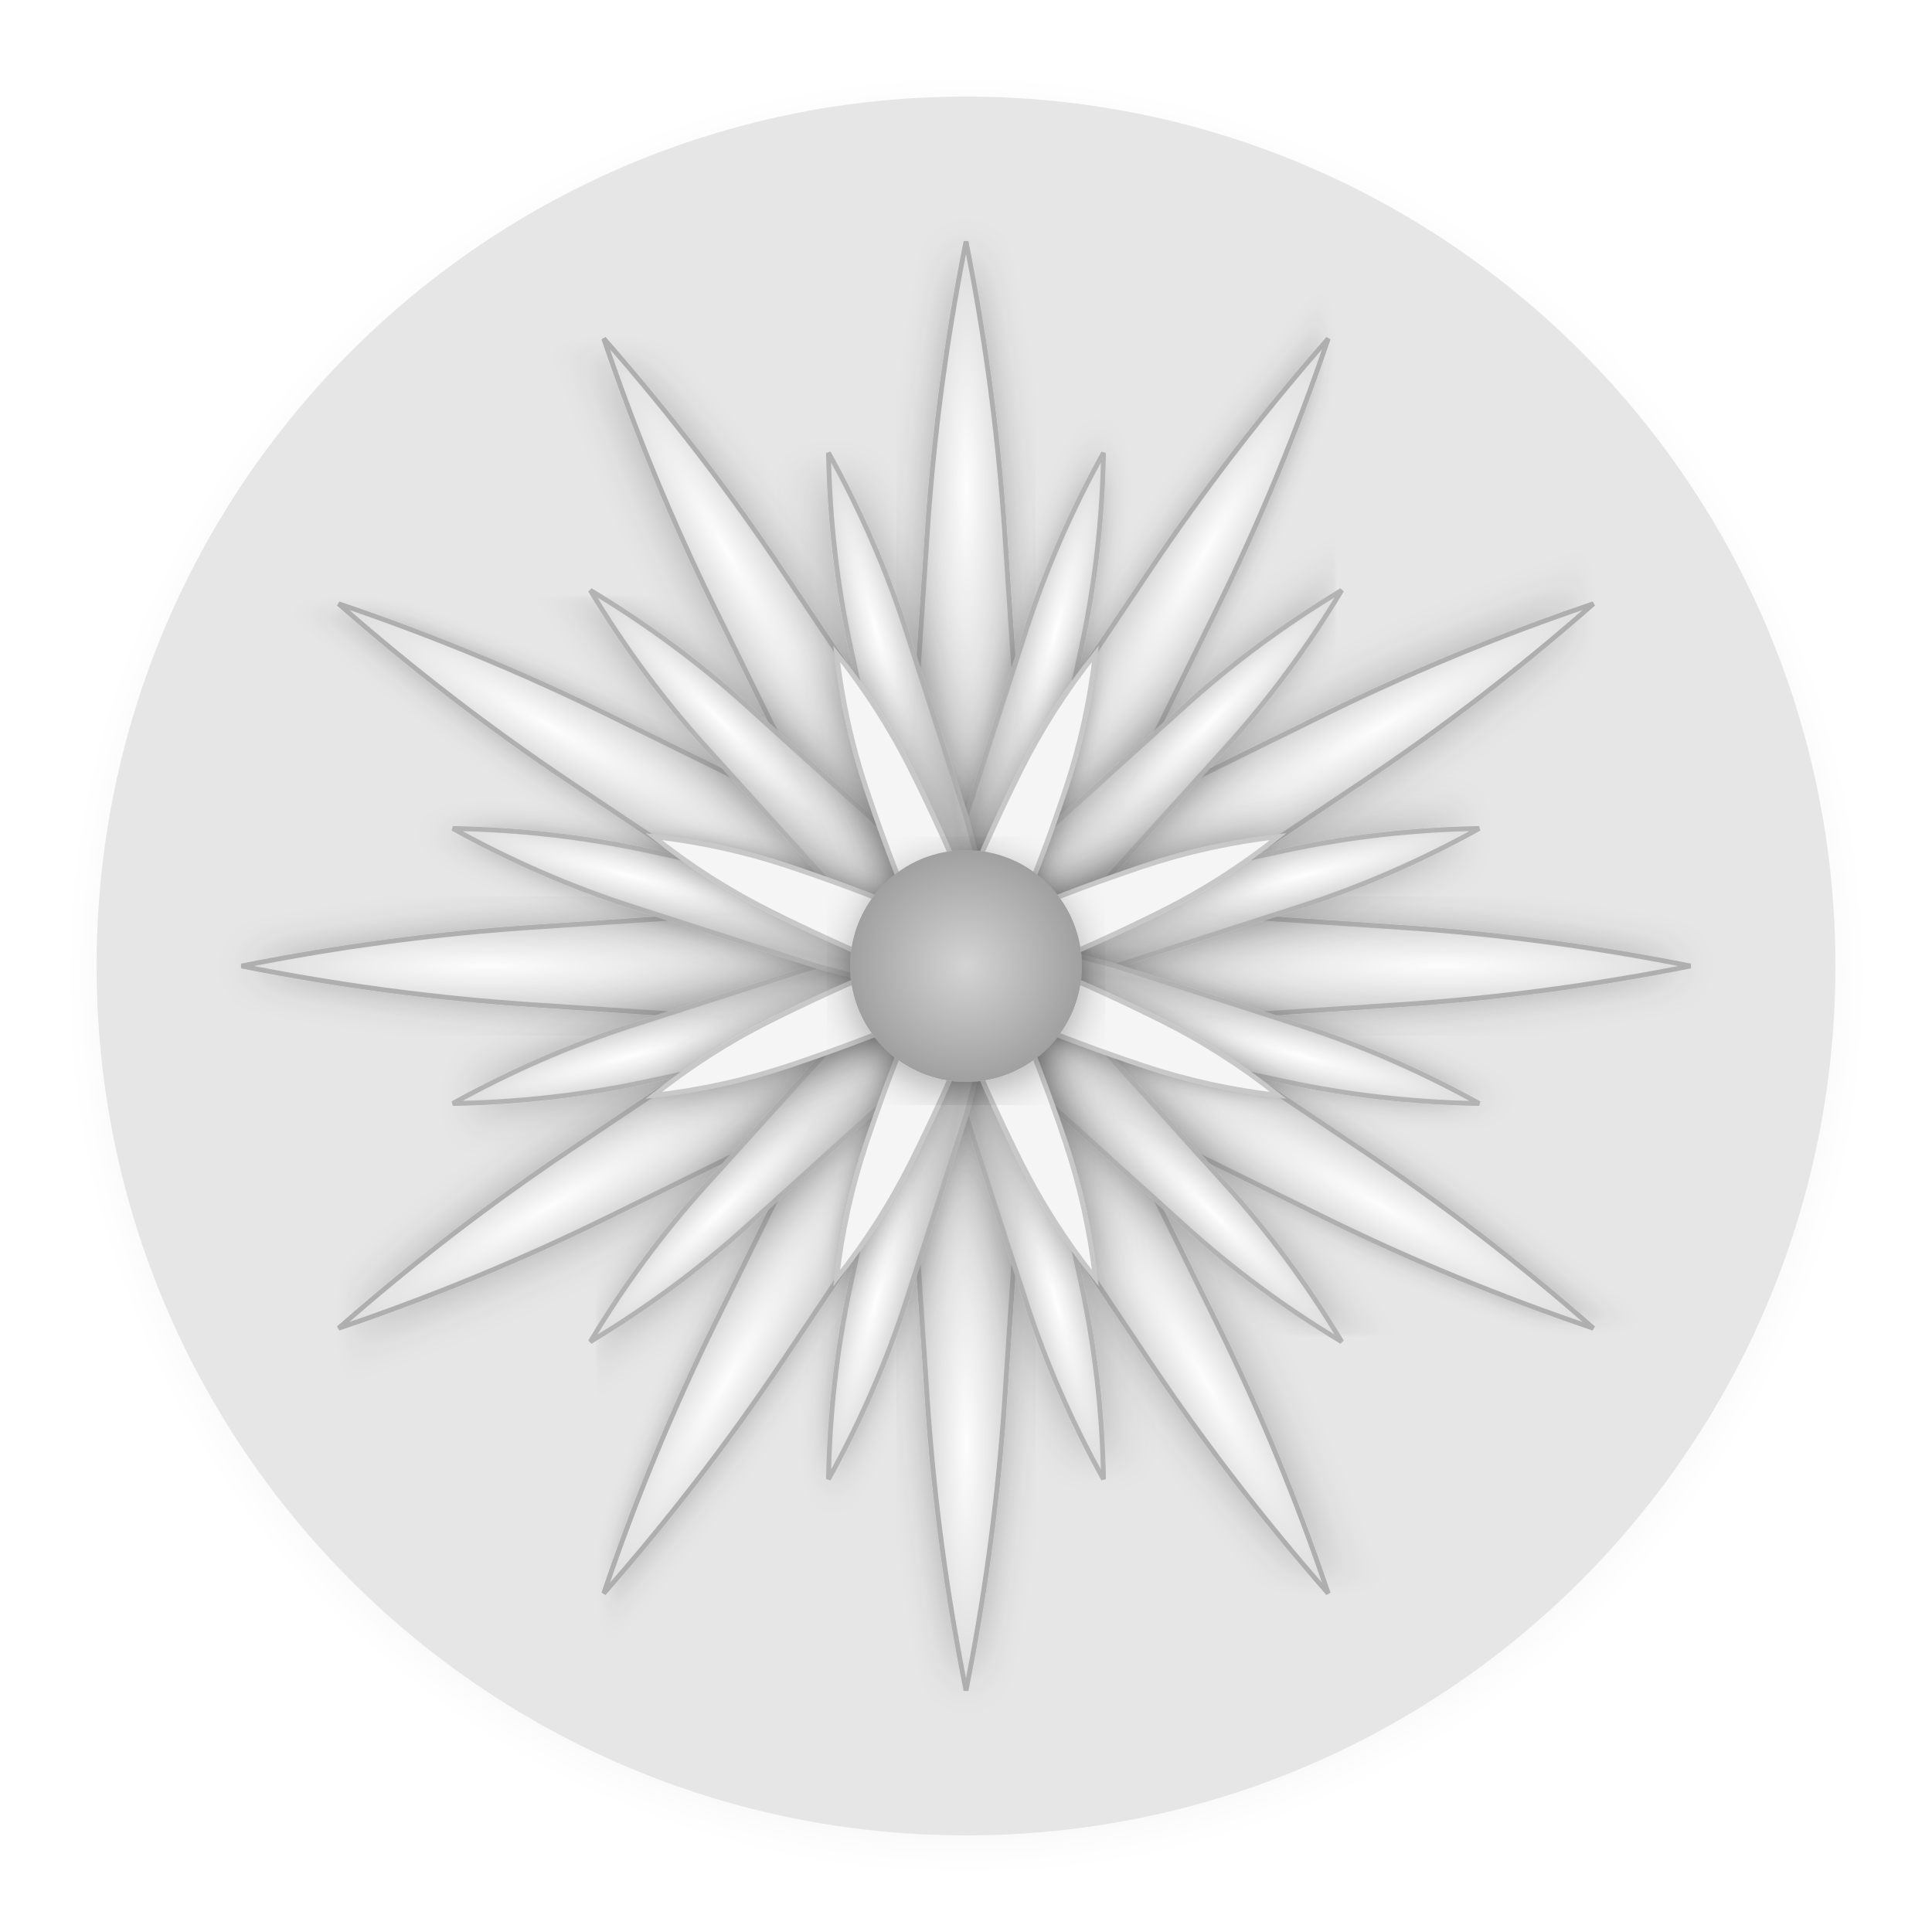
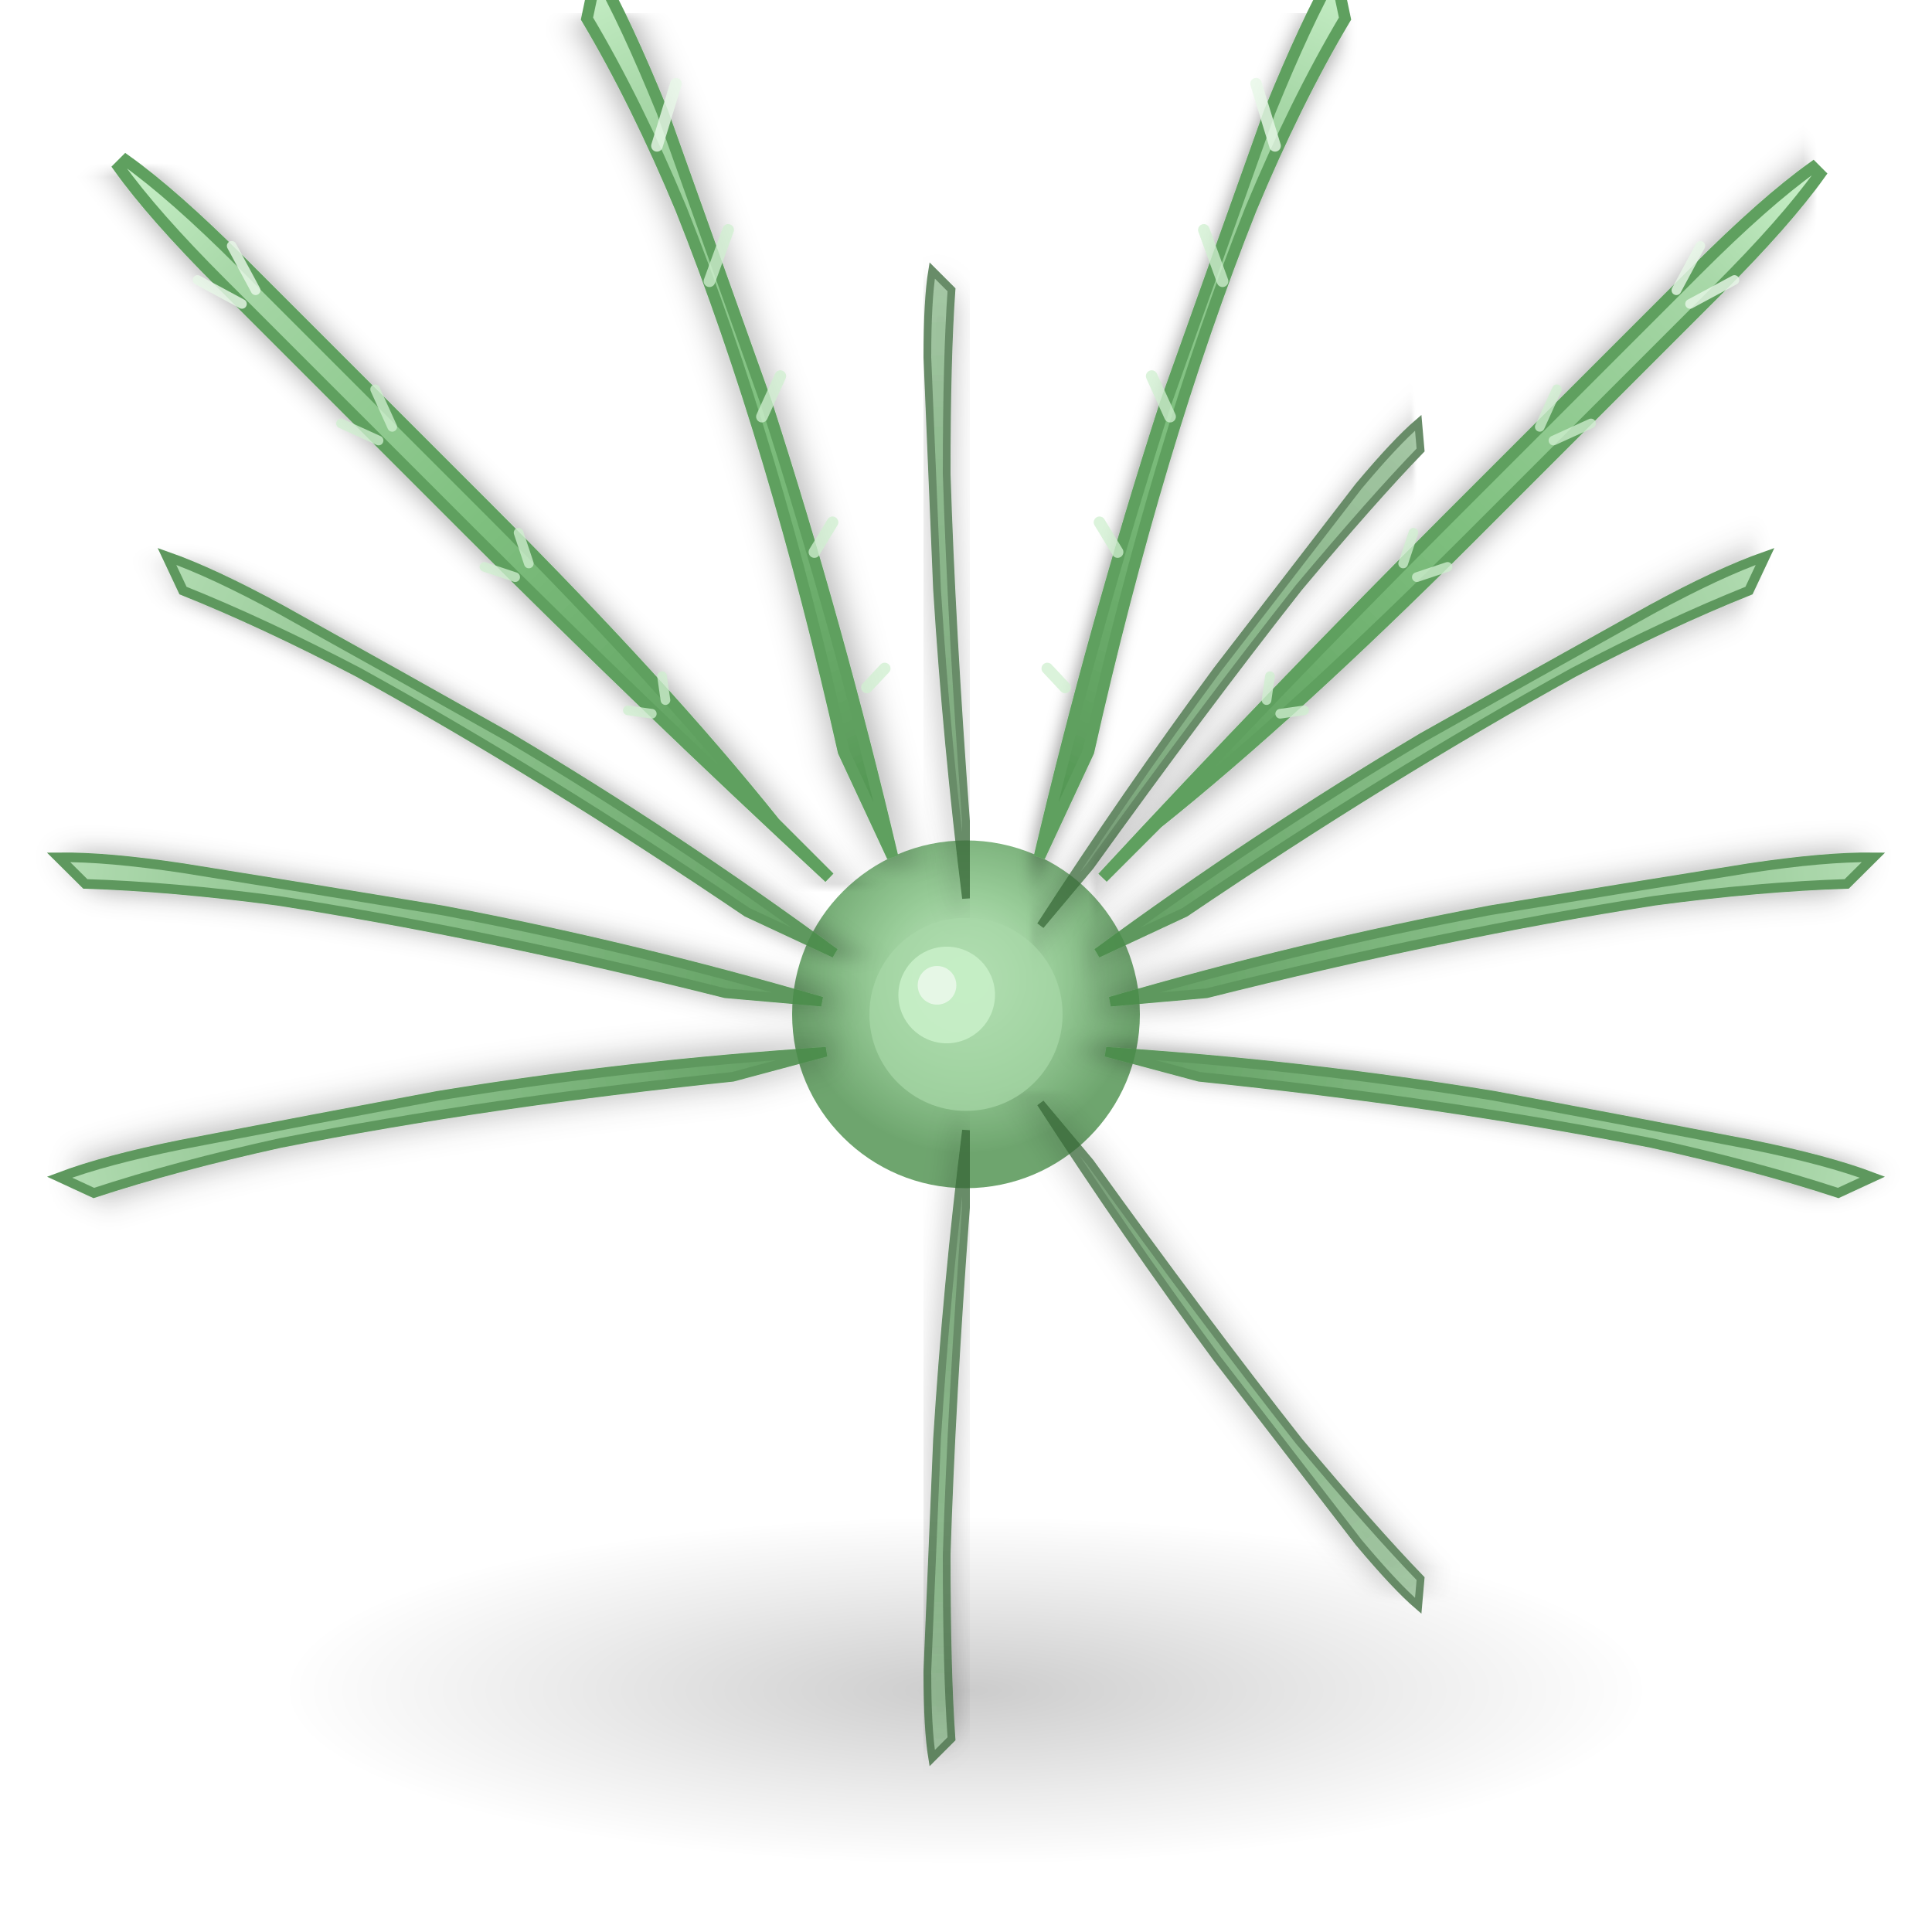
- <svg xmlns="http://www.w3.org/2000/svg" viewBox="0 0 200 200" width="200" height="200">
+ <svg xmlns="http://www.w3.org/2000/svg" viewBox="0 0 200 200">
  <defs>
-     <radialGradient id="leafGrad" cx="50%" cy="30%">
-       <stop offset="0%" style="stop-color:#ffffff;stop-opacity:1" />
-       <stop offset="40%" style="stop-color:#e8e8e8;stop-opacity:1" />
-       <stop offset="100%" style="stop-color:#c0c0c0;stop-opacity:1" />
+     <radialGradient id="centerGlow" cx="50%" cy="40%">
+       <stop offset="0%" style="stop-color:#B8E6B8;stop-opacity:1" />
+       <stop offset="50%" style="stop-color:#7FC07F;stop-opacity:1" />
+       <stop offset="100%" style="stop-color:#4A8F4A;stop-opacity:1" />
    </radialGradient>
-     <radialGradient id="centerGrad" cx="50%" cy="50%">
-       <stop offset="0%" style="stop-color:#d4d4d4;stop-opacity:1" />
-       <stop offset="100%" style="stop-color:#a0a0a0;stop-opacity:1" />
+     <linearGradient id="leafFront" x1="0%" y1="0%" x2="0%" y2="100%">
+       <stop offset="0%" style="stop-color:#C8F0C8;stop-opacity:1" />
+       <stop offset="15%" style="stop-color:#A8D8A8;stop-opacity:1" />
+       <stop offset="50%" style="stop-color:#7FC07F;stop-opacity:1" />
+       <stop offset="85%" style="stop-color:#5FA05F;stop-opacity:1" />
+       <stop offset="100%" style="stop-color:#4A8F4A;stop-opacity:1" />
+     </linearGradient>
+     <linearGradient id="leafMiddle" x1="0%" y1="0%" x2="0%" y2="100%">
+       <stop offset="0%" style="stop-color:#A8D8A8;stop-opacity:1" />
+       <stop offset="20%" style="stop-color:#8FC68F;stop-opacity:1" />
+       <stop offset="60%" style="stop-color:#6FAF6F;stop-opacity:1" />
+       <stop offset="100%" style="stop-color:#4A8F4A;stop-opacity:1" />
+     </linearGradient>
+     <linearGradient id="leafBack" x1="0%" y1="0%" x2="0%" y2="100%">
+       <stop offset="0%" style="stop-color:#7FB07F;stop-opacity:0.9" />
+       <stop offset="30%" style="stop-color:#5F9E5F;stop-opacity:0.9" />
+       <stop offset="70%" style="stop-color:#4A8A4A;stop-opacity:0.9" />
+       <stop offset="100%" style="stop-color:#356535;stop-opacity:0.9" />
+     </linearGradient>
+     <radialGradient id="shadowGrad" cx="50%" cy="50%">
+       <stop offset="0%" style="stop-color:#000;stop-opacity:0.4" />
+       <stop offset="60%" style="stop-color:#000;stop-opacity:0.15" />
+       <stop offset="100%" style="stop-color:#000;stop-opacity:0" />
    </radialGradient>
-     <filter id="shadow">
-       <feGaussianBlur in="SourceAlpha" stdDeviation="2" />
-       <feOffset dx="0" dy="1" result="offsetblur" />
+     <filter id="spineGlow">
+       <feGaussianBlur stdDeviation="0.8" />
+       <feColorMatrix type="saturate" values="1.3" />
+     </filter>
+     <filter id="leafShadow">
+       <feGaussianBlur in="SourceAlpha" stdDeviation="1.5" />
+       <feOffset dx="0" dy="1.5" result="offsetblur" />
      <feComponentTransfer>
-         <feFuncA type="linear" slope="0.3" />
+         <feFuncA type="linear" slope="0.4" />
      </feComponentTransfer>
      <feMerge>
        <feMergeNode />
        <feMergeNode in="SourceGraphic" />
      </feMerge>
    </filter>
  </defs>
-   <circle cx="100" cy="100" r="90" fill="#000000" opacity="0.1" filter="url(#shadow)" />
-   <g id="leaves" transform="translate(100, 100)">
-     <g opacity="0.9">
-       <path d="M 0,-75 Q -3,-60 -4,-45 Q -5,-30 -6,-15 Q -6,0 -5,10 L 5,10 Q 6,0 6,-15 Q 5,-30 4,-45 Q 3,-60 0,-75 Z" fill="url(#leafGrad)" stroke="#a8a8a8" stroke-width="0.5" filter="url(#shadow)" />
-       <path d="M 0,-75 Q -3,-60 -4,-45 Q -5,-30 -6,-15 Q -6,0 -5,10 L 5,10 Q 6,0 6,-15 Q 5,-30 4,-45 Q 3,-60 0,-75 Z" fill="url(#leafGrad)" stroke="#a8a8a8" stroke-width="0.5" transform="rotate(30)" filter="url(#shadow)" />
-       <path d="M 0,-75 Q -3,-60 -4,-45 Q -5,-30 -6,-15 Q -6,0 -5,10 L 5,10 Q 6,0 6,-15 Q 5,-30 4,-45 Q 3,-60 0,-75 Z" fill="url(#leafGrad)" stroke="#a8a8a8" stroke-width="0.5" transform="rotate(60)" filter="url(#shadow)" />
-       <path d="M 0,-75 Q -3,-60 -4,-45 Q -5,-30 -6,-15 Q -6,0 -5,10 L 5,10 Q 6,0 6,-15 Q 5,-30 4,-45 Q 3,-60 0,-75 Z" fill="url(#leafGrad)" stroke="#a8a8a8" stroke-width="0.5" transform="rotate(90)" filter="url(#shadow)" />
-       <path d="M 0,-75 Q -3,-60 -4,-45 Q -5,-30 -6,-15 Q -6,0 -5,10 L 5,10 Q 6,0 6,-15 Q 5,-30 4,-45 Q 3,-60 0,-75 Z" fill="url(#leafGrad)" stroke="#a8a8a8" stroke-width="0.5" transform="rotate(120)" filter="url(#shadow)" />
-       <path d="M 0,-75 Q -3,-60 -4,-45 Q -5,-30 -6,-15 Q -6,0 -5,10 L 5,10 Q 6,0 6,-15 Q 5,-30 4,-45 Q 3,-60 0,-75 Z" fill="url(#leafGrad)" stroke="#a8a8a8" stroke-width="0.5" transform="rotate(150)" filter="url(#shadow)" />
-       <path d="M 0,-75 Q -3,-60 -4,-45 Q -5,-30 -6,-15 Q -6,0 -5,10 L 5,10 Q 6,0 6,-15 Q 5,-30 4,-45 Q 3,-60 0,-75 Z" fill="url(#leafGrad)" stroke="#a8a8a8" stroke-width="0.5" transform="rotate(180)" filter="url(#shadow)" />
-       <path d="M 0,-75 Q -3,-60 -4,-45 Q -5,-30 -6,-15 Q -6,0 -5,10 L 5,10 Q 6,0 6,-15 Q 5,-30 4,-45 Q 3,-60 0,-75 Z" fill="url(#leafGrad)" stroke="#a8a8a8" stroke-width="0.5" transform="rotate(210)" filter="url(#shadow)" />
-       <path d="M 0,-75 Q -3,-60 -4,-45 Q -5,-30 -6,-15 Q -6,0 -5,10 L 5,10 Q 6,0 6,-15 Q 5,-30 4,-45 Q 3,-60 0,-75 Z" fill="url(#leafGrad)" stroke="#a8a8a8" stroke-width="0.5" transform="rotate(240)" filter="url(#shadow)" />
-       <path d="M 0,-75 Q -3,-60 -4,-45 Q -5,-30 -6,-15 Q -6,0 -5,10 L 5,10 Q 6,0 6,-15 Q 5,-30 4,-45 Q 3,-60 0,-75 Z" fill="url(#leafGrad)" stroke="#a8a8a8" stroke-width="0.5" transform="rotate(270)" filter="url(#shadow)" />
-       <path d="M 0,-75 Q -3,-60 -4,-45 Q -5,-30 -6,-15 Q -6,0 -5,10 L 5,10 Q 6,0 6,-15 Q 5,-30 4,-45 Q 3,-60 0,-75 Z" fill="url(#leafGrad)" stroke="#a8a8a8" stroke-width="0.5" transform="rotate(300)" filter="url(#shadow)" />
-       <path d="M 0,-75 Q -3,-60 -4,-45 Q -5,-30 -6,-15 Q -6,0 -5,10 L 5,10 Q 6,0 6,-15 Q 5,-30 4,-45 Q 3,-60 0,-75 Z" fill="url(#leafGrad)" stroke="#a8a8a8" stroke-width="0.5" transform="rotate(330)" filter="url(#shadow)" />
+   <ellipse cx="100" cy="175" rx="70" ry="18" fill="url(#shadowGrad)" opacity="0.5" />
+   <g transform="translate(100, 105)">
+     <circle r="18" fill="url(#centerGlow)" opacity="0.8" />
+   </g>
+   <g transform="translate(100, 105)" opacity="0.75">
+     <path d="M 0,-12 Q -2,-28 -3,-44 Q -3.5,-56 -4,-68 Q -4,-74 -3.5,-77 L -1.5,-75 Q -2,-68 -2,-56 Q -1.5,-40 0,-20 Z" fill="url(#leafBack)" stroke="#356535" stroke-width="0.8" filter="url(#leafShadow)" transform="rotate(0)" />
+     <path d="M 0,-12 Q 2,-28 3,-44 Q 3.5,-56 4,-68 Q 4,-74 3.5,-77 L 1.5,-75 Q 2,-68 2,-56 Q 1.5,-40 0,-20 Z" fill="url(#leafBack)" stroke="#356535" stroke-width="0.8" filter="url(#leafShadow)" transform="rotate(180)" />
+     <path d="M 0,-12 Q -2,-28 -3,-44 Q -3.5,-56 -4,-68 Q -4,-74 -3.5,-77 L -1.5,-75 Q -2,-68 -2,-56 Q -1.5,-40 0,-20 Z" fill="url(#leafBack)" stroke="#356535" stroke-width="0.8" filter="url(#leafShadow)" transform="rotate(40)" />
+     <path d="M 0,-12 Q 2,-28 3,-44 Q 3.5,-56 4,-68 Q 4,-74 3.5,-77 L 1.5,-75 Q 2,-68 2,-56 Q 1.5,-40 0,-20 Z" fill="url(#leafBack)" stroke="#356535" stroke-width="0.8" filter="url(#leafShadow)" transform="rotate(140)" />
+   </g>
+   <g transform="translate(100, 105)" opacity="0.88">
+     <path d="M 0,-15 Q -4,-35 -6,-55 Q -7,-68 -8,-82 Q -8.5,-90 -8,-95 L -5.5,-92 Q -6,-83 -5.5,-72 Q -4,-50 0,-25 Z" fill="url(#leafMiddle)" stroke="#4A8A4A" stroke-width="1" filter="url(#leafShadow)" transform="rotate(85)">
+       <animate attributeName="opacity" values="0.88;0.92;0.88" dur="3s" repeatCount="indefinite" />
+     </path>
+     <path d="M 0,-15 Q -4,-35 -6,-55 Q -7,-68 -8,-82 Q -8.5,-90 -8,-95 L -5.5,-92 Q -6,-83 -5.5,-72 Q -4,-50 0,-25 Z" fill="url(#leafMiddle)" stroke="#4A8A4A" stroke-width="1" filter="url(#leafShadow)" transform="rotate(65)" />
+     <path d="M 0,-15 Q -4,-35 -6,-55 Q -7,-68 -8,-82 Q -8.5,-90 -8,-95 L -5.5,-92 Q -6,-83 -5.5,-72 Q -4,-50 0,-25 Z" fill="url(#leafMiddle)" stroke="#4A8A4A" stroke-width="1" filter="url(#leafShadow)" transform="rotate(105)" />
+     <path d="M 0,-15 Q 4,-35 6,-55 Q 7,-68 8,-82 Q 8.5,-90 8,-95 L 5.5,-92 Q 6,-83 5.5,-72 Q 4,-50 0,-25 Z" fill="url(#leafMiddle)" stroke="#4A8A4A" stroke-width="1" filter="url(#leafShadow)" transform="rotate(-85)">
+       <animate attributeName="opacity" values="0.88;0.92;0.88" dur="2.8s" repeatCount="indefinite" />
+     </path>
+     <path d="M 0,-15 Q 4,-35 6,-55 Q 7,-68 8,-82 Q 8.5,-90 8,-95 L 5.5,-92 Q 6,-83 5.5,-72 Q 4,-50 0,-25 Z" fill="url(#leafMiddle)" stroke="#4A8A4A" stroke-width="1" filter="url(#leafShadow)" transform="rotate(-65)" />
+     <path d="M 0,-15 Q 4,-35 6,-55 Q 7,-68 8,-82 Q 8.5,-90 8,-95 L 5.5,-92 Q 6,-83 5.5,-72 Q 4,-50 0,-25 Z" fill="url(#leafMiddle)" stroke="#4A8A4A" stroke-width="1" filter="url(#leafShadow)" transform="rotate(-105)" />
+   </g>
+   <g transform="translate(100, 105)">
+     <path d="M 0,-18 Q -5,-42 -8,-66 Q -9.5,-82 -11,-98 Q -11.5,-108 -11,-114 L -8,-110 Q -9,-100 -8.5,-88 Q -7,-62 0,-30 Z" fill="url(#leafFront)" stroke="#5FA05F" stroke-width="1.2" filter="url(#leafShadow)" transform="rotate(25)">
+       <animate attributeName="opacity" values="1;0.96;1" dur="2.5s" repeatCount="indefinite" />
+     </path>
+     <path d="M 0,-18 Q 5,-42 8,-66 Q 9.5,-82 11,-98 Q 11.5,-108 11,-114 L 8,-110 Q 9,-100 8.5,-88 Q 7,-62 0,-30 Z" fill="url(#leafFront)" stroke="#5FA05F" stroke-width="1.2" filter="url(#leafShadow)" transform="rotate(-25)">
+       <animate attributeName="opacity" values="1;0.96;1" dur="2.3s" repeatCount="indefinite" />
+     </path>
+     <path d="M 0,-20 Q -1,-46 -1,-72 Q -1,-90 -1,-108 Q -1,-118 0,-124 L 1,-124 Q 2,-118 2,-108 Q 2,-90 2,-72 Q 2,-46 0,-28 Z" fill="url(#leafFront)" stroke="#5FA05F" stroke-width="1.2" filter="url(#leafShadow)" transform="rotate(-45)">
+       <animate attributeName="opacity" values="1;0.97;1" dur="2.2s" repeatCount="indefinite" />
+     </path>
+     <path d="M 0,-20 Q -1,-46 -1,-72 Q -1,-90 -1,-108 Q -1,-118 0,-124 L 1,-124 Q 2,-118 2,-108 Q 2,-90 2,-72 Q 2,-46 0,-28 Z" fill="url(#leafFront)" stroke="#5FA05F" stroke-width="1.2" filter="url(#leafShadow)" transform="rotate(45)">
+       <animate attributeName="opacity" values="1;0.97;1" dur="2.4s" repeatCount="indefinite" />
+     </path>
+   </g>
+   <g transform="translate(100, 105)" opacity="0.85">
+     <g transform="rotate(25)">
+       <line x1="-5" y1="-35" x2="-7.5" y2="-36" stroke="#D0F0D0" stroke-width="1.2" stroke-linecap="round" opacity="0.9" />
+       <line x1="-6" y1="-50" x2="-9" y2="-52" stroke="#D0F0D0" stroke-width="1.2" stroke-linecap="round" opacity="0.9" />
+       <line x1="-7" y1="-65" x2="-10.5" y2="-68" stroke="#D0F0D0" stroke-width="1.2" stroke-linecap="round" opacity="0.9" />
+       <line x1="-8" y1="-80" x2="-12" y2="-84" stroke="#D0F0D0" stroke-width="1.2" stroke-linecap="round" opacity="0.9" />
+       <line x1="-9" y1="-95" x2="-13.5" y2="-100" stroke="#E8F8E8" stroke-width="1.2" stroke-linecap="round" opacity="0.95" />
    </g>
-     <g opacity="0.95">
-       <path d="M 0,-55 Q -2.5,-45 -3,-35 Q -3.5,-25 -4,-15 Q -4,0 -3,8 L 3,8 Q 4,0 4,-15 Q 3.5,-25 3,-35 Q 2.5,-45 0,-55 Z" fill="url(#leafGrad)" stroke="#b0b0b0" stroke-width="0.5" transform="rotate(15)" filter="url(#shadow)" />
-       <path d="M 0,-55 Q -2.5,-45 -3,-35 Q -3.5,-25 -4,-15 Q -4,0 -3,8 L 3,8 Q 4,0 4,-15 Q 3.5,-25 3,-35 Q 2.5,-45 0,-55 Z" fill="url(#leafGrad)" stroke="#b0b0b0" stroke-width="0.5" transform="rotate(45)" filter="url(#shadow)" />
-       <path d="M 0,-55 Q -2.5,-45 -3,-35 Q -3.5,-25 -4,-15 Q -4,0 -3,8 L 3,8 Q 4,0 4,-15 Q 3.5,-25 3,-35 Q 2.5,-45 0,-55 Z" fill="url(#leafGrad)" stroke="#b0b0b0" stroke-width="0.5" transform="rotate(75)" filter="url(#shadow)" />
-       <path d="M 0,-55 Q -2.5,-45 -3,-35 Q -3.5,-25 -4,-15 Q -4,0 -3,8 L 3,8 Q 4,0 4,-15 Q 3.5,-25 3,-35 Q 2.5,-45 0,-55 Z" fill="url(#leafGrad)" stroke="#b0b0b0" stroke-width="0.5" transform="rotate(105)" filter="url(#shadow)" />
-       <path d="M 0,-55 Q -2.5,-45 -3,-35 Q -3.5,-25 -4,-15 Q -4,0 -3,8 L 3,8 Q 4,0 4,-15 Q 3.5,-25 3,-35 Q 2.5,-45 0,-55 Z" fill="url(#leafGrad)" stroke="#b0b0b0" stroke-width="0.5" transform="rotate(135)" filter="url(#shadow)" />
-       <path d="M 0,-55 Q -2.5,-45 -3,-35 Q -3.5,-25 -4,-15 Q -4,0 -3,8 L 3,8 Q 4,0 4,-15 Q 3.5,-25 3,-35 Q 2.5,-45 0,-55 Z" fill="url(#leafGrad)" stroke="#b0b0b0" stroke-width="0.5" transform="rotate(165)" filter="url(#shadow)" />
-       <path d="M 0,-55 Q -2.5,-45 -3,-35 Q -3.5,-25 -4,-15 Q -4,0 -3,8 L 3,8 Q 4,0 4,-15 Q 3.5,-25 3,-35 Q 2.5,-45 0,-55 Z" fill="url(#leafGrad)" stroke="#b0b0b0" stroke-width="0.5" transform="rotate(195)" filter="url(#shadow)" />
-       <path d="M 0,-55 Q -2.5,-45 -3,-35 Q -3.5,-25 -4,-15 Q -4,0 -3,8 L 3,8 Q 4,0 4,-15 Q 3.5,-25 3,-35 Q 2.5,-45 0,-55 Z" fill="url(#leafGrad)" stroke="#b0b0b0" stroke-width="0.5" transform="rotate(225)" filter="url(#shadow)" />
-       <path d="M 0,-55 Q -2.5,-45 -3,-35 Q -3.5,-25 -4,-15 Q -4,0 -3,8 L 3,8 Q 4,0 4,-15 Q 3.5,-25 3,-35 Q 2.5,-45 0,-55 Z" fill="url(#leafGrad)" stroke="#b0b0b0" stroke-width="0.5" transform="rotate(255)" filter="url(#shadow)" />
-       <path d="M 0,-55 Q -2.5,-45 -3,-35 Q -3.5,-25 -4,-15 Q -4,0 -3,8 L 3,8 Q 4,0 4,-15 Q 3.5,-25 3,-35 Q 2.5,-45 0,-55 Z" fill="url(#leafGrad)" stroke="#b0b0b0" stroke-width="0.5" transform="rotate(285)" filter="url(#shadow)" />
-       <path d="M 0,-55 Q -2.5,-45 -3,-35 Q -3.5,-25 -4,-15 Q -4,0 -3,8 L 3,8 Q 4,0 4,-15 Q 3.5,-25 3,-35 Q 2.5,-45 0,-55 Z" fill="url(#leafGrad)" stroke="#b0b0b0" stroke-width="0.5" transform="rotate(315)" filter="url(#shadow)" />
-       <path d="M 0,-55 Q -2.5,-45 -3,-35 Q -3.5,-25 -4,-15 Q -4,0 -3,8 L 3,8 Q 4,0 4,-15 Q 3.5,-25 3,-35 Q 2.5,-45 0,-55 Z" fill="url(#leafGrad)" stroke="#b0b0b0" stroke-width="0.5" transform="rotate(345)" filter="url(#shadow)" />
+     <g transform="rotate(-25)">
+       <line x1="5" y1="-35" x2="7.5" y2="-36" stroke="#D0F0D0" stroke-width="1.2" stroke-linecap="round" opacity="0.9" />
+       <line x1="6" y1="-50" x2="9" y2="-52" stroke="#D0F0D0" stroke-width="1.2" stroke-linecap="round" opacity="0.9" />
+       <line x1="7" y1="-65" x2="10.5" y2="-68" stroke="#D0F0D0" stroke-width="1.2" stroke-linecap="round" opacity="0.9" />
+       <line x1="8" y1="-80" x2="12" y2="-84" stroke="#D0F0D0" stroke-width="1.2" stroke-linecap="round" opacity="0.9" />
+       <line x1="9" y1="-95" x2="13.5" y2="-100" stroke="#E8F8E8" stroke-width="1.2" stroke-linecap="round" opacity="0.95" />
    </g>
-     <g>
-       <path d="M 0,-35 Q -2,-28 -2.5,-21 Q -3,-14 -3,-7 Q -3,0 -2,5 L 2,5 Q 3,0 3,-7 Q 3,-14 2.5,-21 Q 2,-28 0,-35 Z" fill="#f5f5f5" stroke="#c8c8c8" stroke-width="0.5" transform="rotate(22.5)" filter="url(#shadow)" />
-       <path d="M 0,-35 Q -2,-28 -2.5,-21 Q -3,-14 -3,-7 Q -3,0 -2,5 L 2,5 Q 3,0 3,-7 Q 3,-14 2.5,-21 Q 2,-28 0,-35 Z" fill="#f5f5f5" stroke="#c8c8c8" stroke-width="0.5" transform="rotate(67.5)" filter="url(#shadow)" />
-       <path d="M 0,-35 Q -2,-28 -2.5,-21 Q -3,-14 -3,-7 Q -3,0 -2,5 L 2,5 Q 3,0 3,-7 Q 3,-14 2.5,-21 Q 2,-28 0,-35 Z" fill="#f5f5f5" stroke="#c8c8c8" stroke-width="0.5" transform="rotate(112.5)" filter="url(#shadow)" />
-       <path d="M 0,-35 Q -2,-28 -2.5,-21 Q -3,-14 -3,-7 Q -3,0 -2,5 L 2,5 Q 3,0 3,-7 Q 3,-14 2.5,-21 Q 2,-28 0,-35 Z" fill="#f5f5f5" stroke="#c8c8c8" stroke-width="0.5" transform="rotate(157.5)" filter="url(#shadow)" />
-       <path d="M 0,-35 Q -2,-28 -2.5,-21 Q -3,-14 -3,-7 Q -3,0 -2,5 L 2,5 Q 3,0 3,-7 Q 3,-14 2.5,-21 Q 2,-28 0,-35 Z" fill="#f5f5f5" stroke="#c8c8c8" stroke-width="0.5" transform="rotate(202.5)" filter="url(#shadow)" />
-       <path d="M 0,-35 Q -2,-28 -2.5,-21 Q -3,-14 -3,-7 Q -3,0 -2,5 L 2,5 Q 3,0 3,-7 Q 3,-14 2.5,-21 Q 2,-28 0,-35 Z" fill="#f5f5f5" stroke="#c8c8c8" stroke-width="0.5" transform="rotate(247.5)" filter="url(#shadow)" />
-       <path d="M 0,-35 Q -2,-28 -2.5,-21 Q -3,-14 -3,-7 Q -3,0 -2,5 L 2,5 Q 3,0 3,-7 Q 3,-14 2.5,-21 Q 2,-28 0,-35 Z" fill="#f5f5f5" stroke="#c8c8c8" stroke-width="0.5" transform="rotate(292.5)" filter="url(#shadow)" />
-       <path d="M 0,-35 Q -2,-28 -2.5,-21 Q -3,-14 -3,-7 Q -3,0 -2,5 L 2,5 Q 3,0 3,-7 Q 3,-14 2.5,-21 Q 2,-28 0,-35 Z" fill="#f5f5f5" stroke="#c8c8c8" stroke-width="0.5" transform="rotate(337.5)" filter="url(#shadow)" />
+     <g transform="rotate(-45)">
+       <line x1="-1" y1="-45" x2="-2.5" y2="-47" stroke="#D0F0D0" stroke-width="1" stroke-linecap="round" opacity="0.9" />
+       <line x1="-1" y1="-65" x2="-2.5" y2="-68" stroke="#D0F0D0" stroke-width="1" stroke-linecap="round" opacity="0.9" />
+       <line x1="-1" y1="-85" x2="-2.5" y2="-89" stroke="#D0F0D0" stroke-width="1" stroke-linecap="round" opacity="0.9" />
+       <line x1="-1" y1="-105" x2="-2.5" y2="-110" stroke="#E8F8E8" stroke-width="1" stroke-linecap="round" opacity="0.95" />
+       <line x1="1" y1="-45" x2="2.5" y2="-47" stroke="#D0F0D0" stroke-width="1" stroke-linecap="round" opacity="0.9" />
+       <line x1="1" y1="-65" x2="2.5" y2="-68" stroke="#D0F0D0" stroke-width="1" stroke-linecap="round" opacity="0.9" />
+       <line x1="1" y1="-85" x2="2.5" y2="-89" stroke="#D0F0D0" stroke-width="1" stroke-linecap="round" opacity="0.9" />
+       <line x1="1" y1="-105" x2="2.5" y2="-110" stroke="#E8F8E8" stroke-width="1" stroke-linecap="round" opacity="0.95" />
    </g>
-     <circle cx="0" cy="0" r="12" fill="url(#centerGrad)" filter="url(#shadow)" />
+     <g transform="rotate(45)">
+       <line x1="-1" y1="-45" x2="-2.5" y2="-47" stroke="#D0F0D0" stroke-width="1" stroke-linecap="round" opacity="0.9" />
+       <line x1="-1" y1="-65" x2="-2.5" y2="-68" stroke="#D0F0D0" stroke-width="1" stroke-linecap="round" opacity="0.9" />
+       <line x1="-1" y1="-85" x2="-2.5" y2="-89" stroke="#D0F0D0" stroke-width="1" stroke-linecap="round" opacity="0.9" />
+       <line x1="-1" y1="-105" x2="-2.5" y2="-110" stroke="#E8F8E8" stroke-width="1" stroke-linecap="round" opacity="0.95" />
+       <line x1="1" y1="-45" x2="2.5" y2="-47" stroke="#D0F0D0" stroke-width="1" stroke-linecap="round" opacity="0.9" />
+       <line x1="1" y1="-65" x2="2.5" y2="-68" stroke="#D0F0D0" stroke-width="1" stroke-linecap="round" opacity="0.9" />
+       <line x1="1" y1="-85" x2="2.5" y2="-89" stroke="#D0F0D0" stroke-width="1" stroke-linecap="round" opacity="0.9" />
+       <line x1="1" y1="-105" x2="2.5" y2="-110" stroke="#E8F8E8" stroke-width="1" stroke-linecap="round" opacity="0.95" />
+     </g>
+   </g>
+   <g transform="translate(100, 105)">
+     <circle r="10" fill="#A8D8A8" opacity="0.7">
+       <animate attributeName="r" values="10;12;10" dur="3s" repeatCount="indefinite" />
+       <animate attributeName="opacity" values="0.7;0.85;0.7" dur="3s" repeatCount="indefinite" />
+     </circle>
+     <circle cx="-2" cy="-2" r="5" fill="#C8F0C8" opacity="0.9" />
+     <circle cx="-3" cy="-3" r="2" fill="#E8F8E8" opacity="0.95">
+       <animate attributeName="opacity" values="0.95;0.7;0.95" dur="2s" repeatCount="indefinite" />
+     </circle>
  </g>
</svg>
